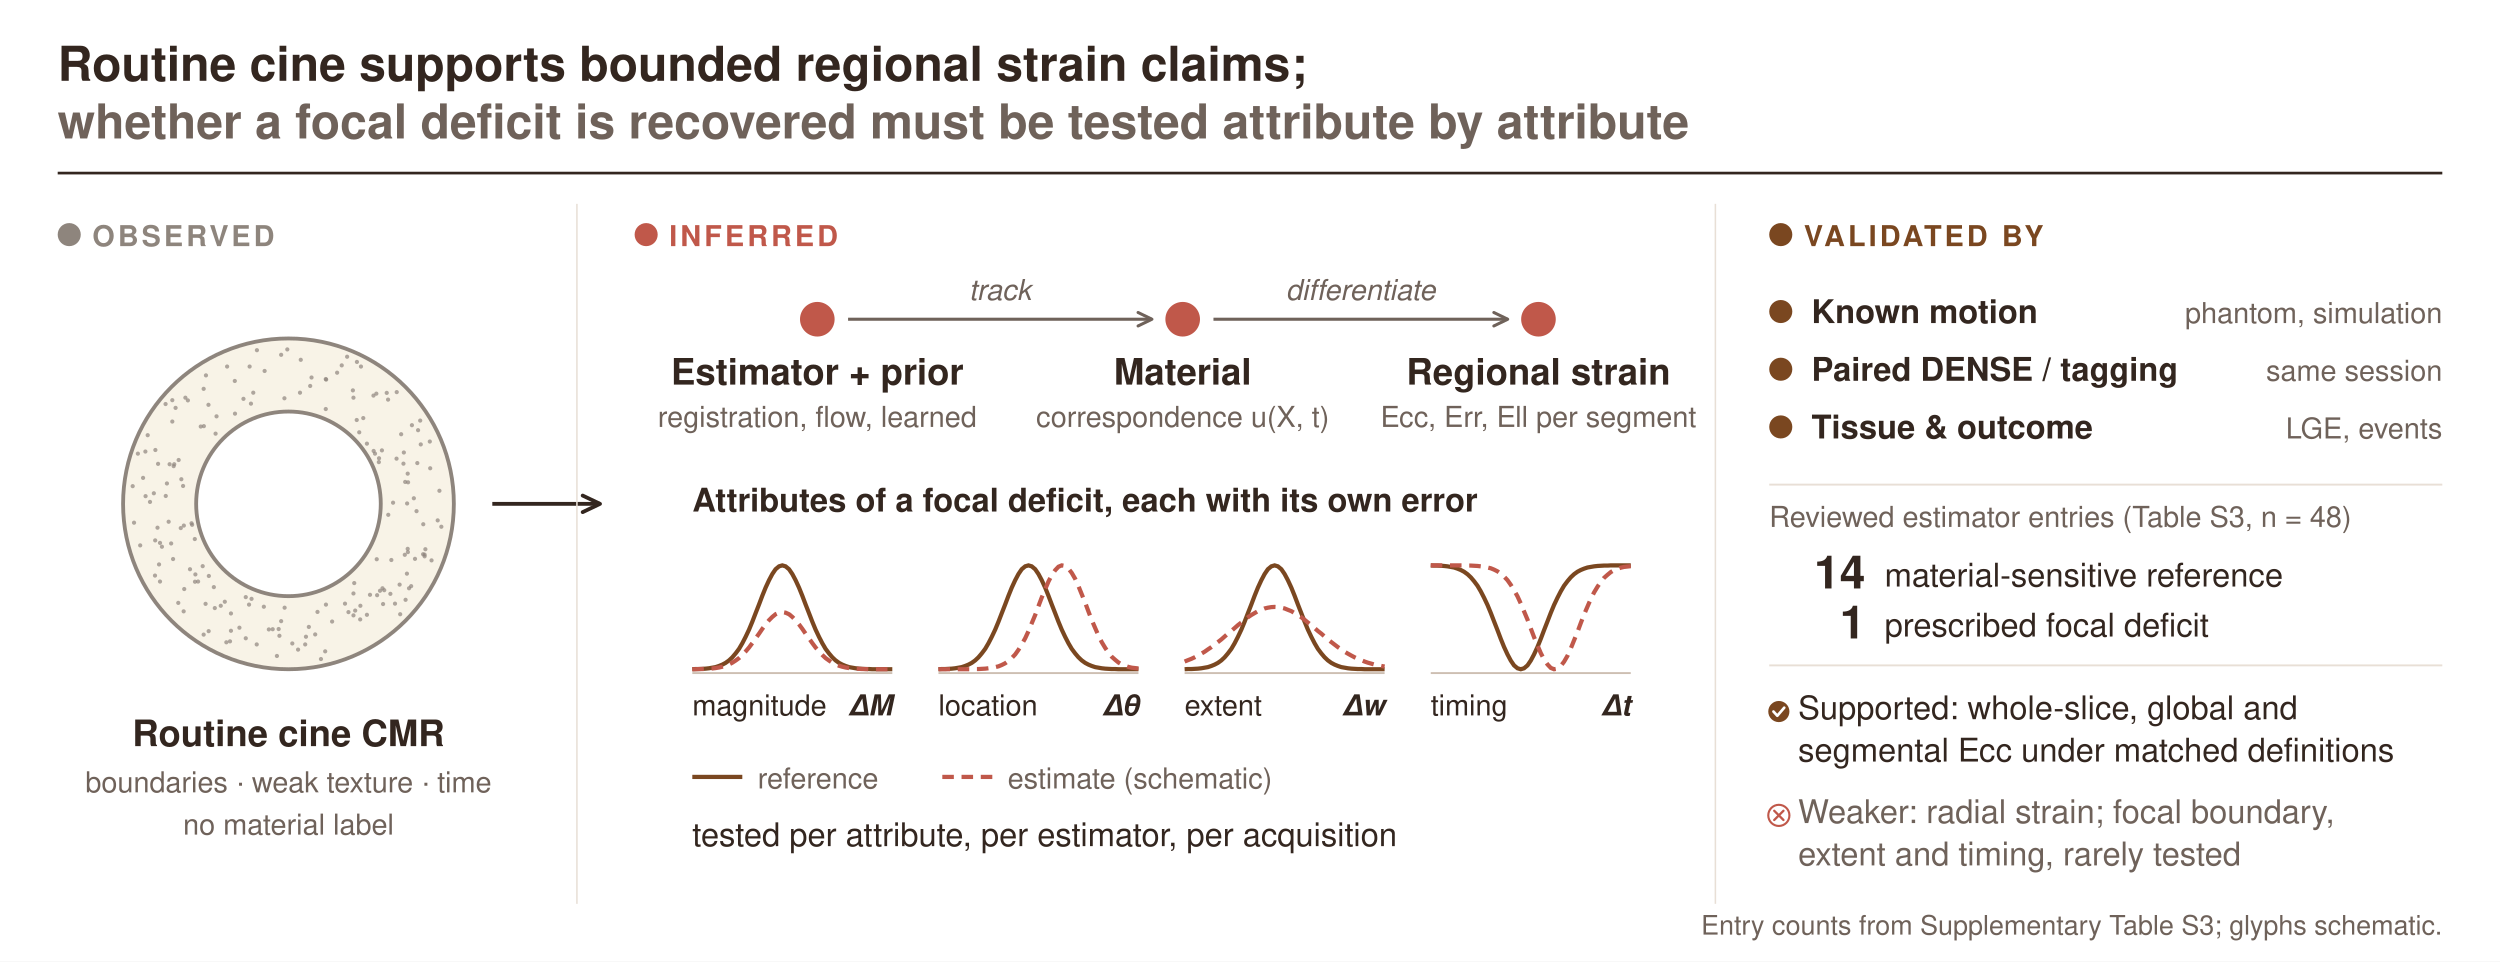
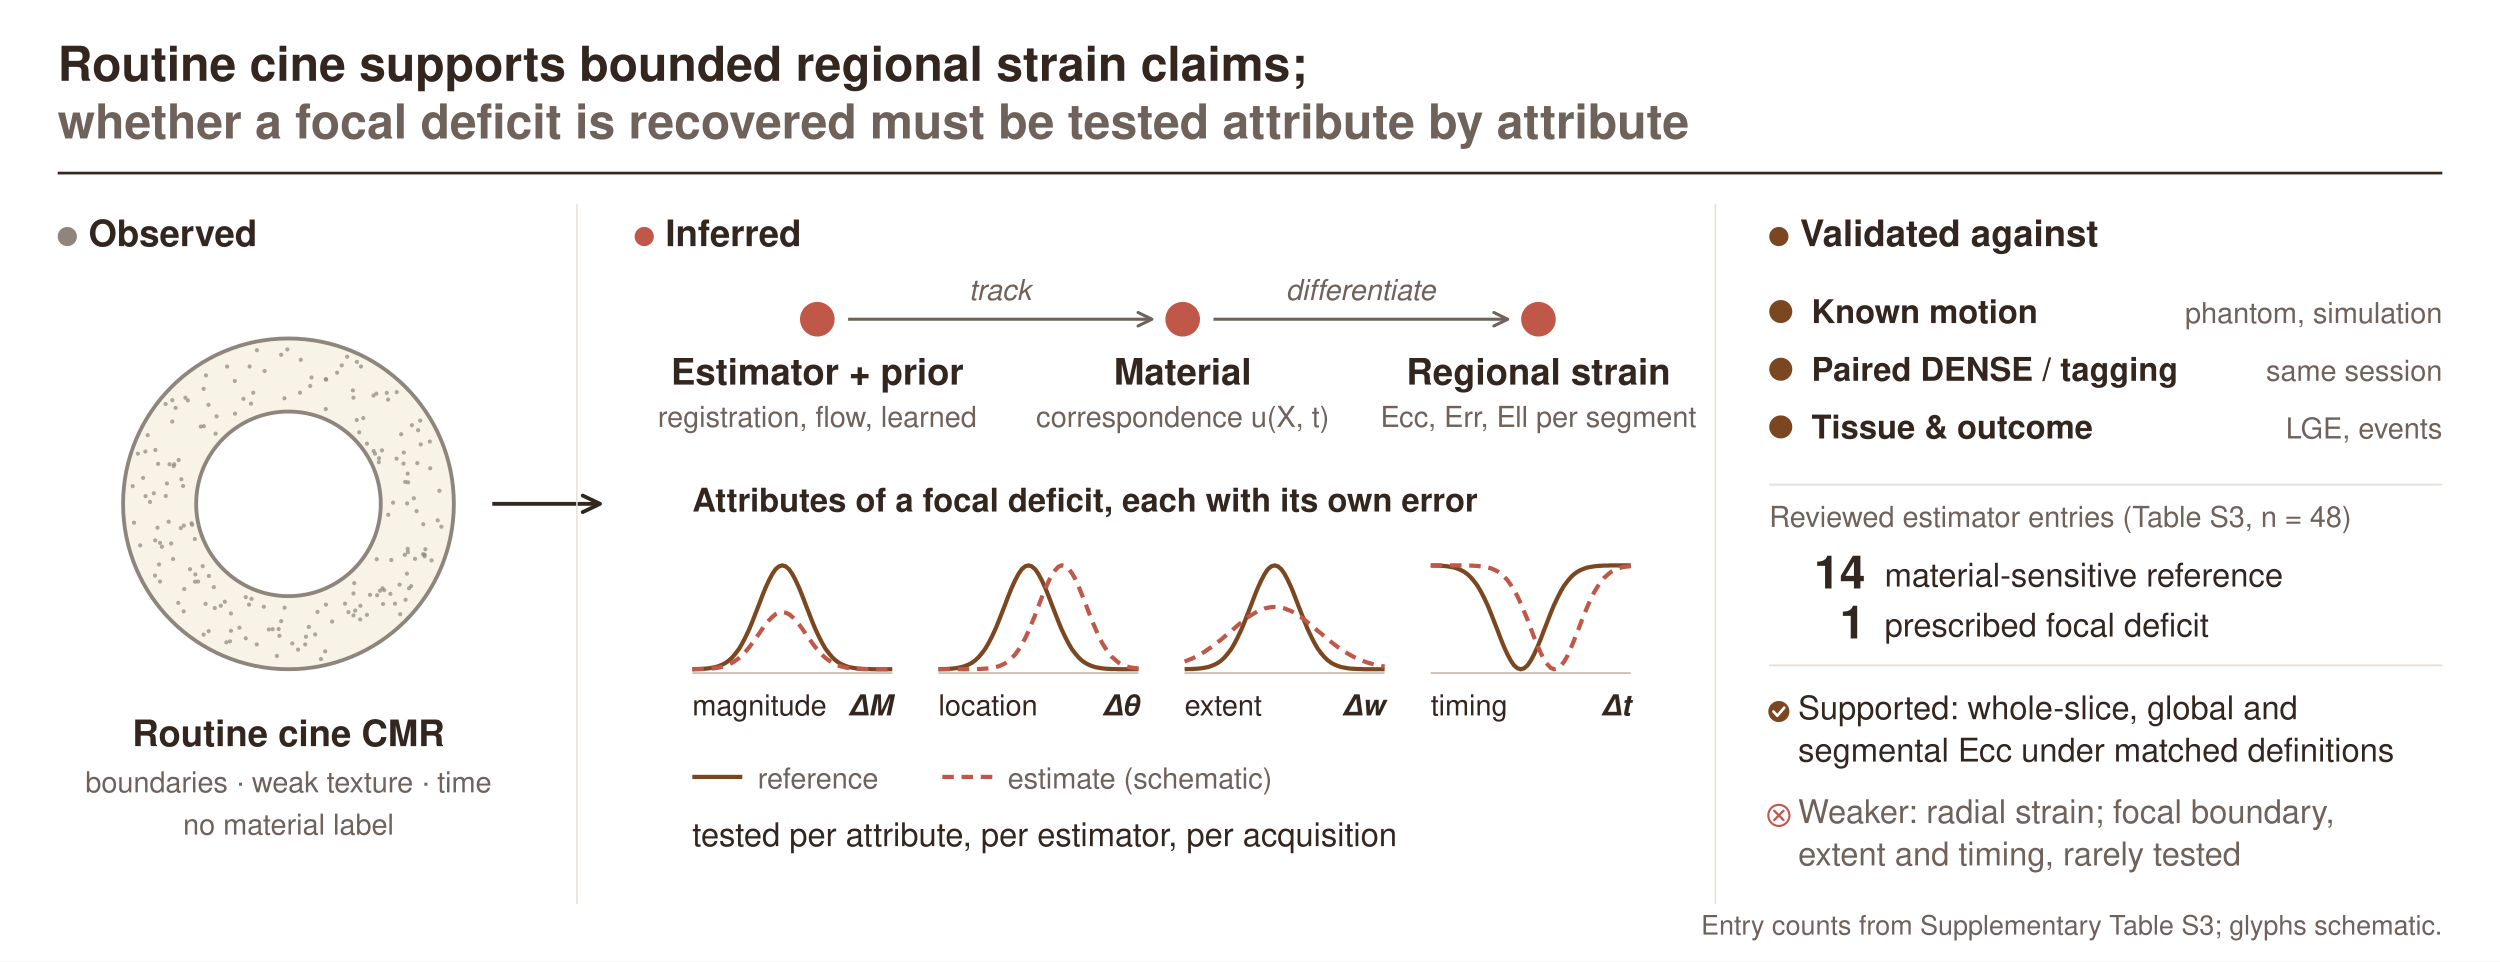
<svg xmlns="http://www.w3.org/2000/svg" width="737.008pt" height="283.465pt" viewBox="0 0 1300 500" font-family="Helvetica, Arial, 'Liberation Sans', sans-serif">
  <defs>
    <linearGradient id="cellDirect" x1="0" y1="0" x2="1" y2="1">
      <stop offset="0" stop-color="#8D6449" />
      <stop offset="1" stop-color="#5B3E2E" />
    </linearGradient>
    <pattern id="hatchInf" width="6" height="6" patternUnits="userSpaceOnUse" patternTransform="rotate(45)">
      <rect width="6" height="6" fill="#F8E0DA" />
      <line x1="0" y1="0" x2="0" y2="6" stroke="#C0584A" stroke-width="2" />
    </pattern>
  </defs>
  <rect x="0.0" y="0.0" width="1300.0" height="500.0" rx="0" fill="#FFFFFF" stroke="none" stroke-width="1.0" />
  <g transform="translate(0,0)">
    <text x="30.0" y="42.0" font-size="25" font-weight="700" fill="#33261F" text-anchor="start">Routine cine supports bounded regional strain claims;</text>
    <text x="30.0" y="72.0" font-size="25" font-weight="700" fill="#6F625A" text-anchor="start">whether a focal deficit is recovered must be tested attribute by attribute</text>
    <line x1="30.0" y1="90.0" x2="1270.0" y2="90.0" stroke="#33261F" stroke-width="1.4" />
-     <circle cx="36.0" cy="122.0" r="6.0" fill="#8E857D" stroke="none" stroke-width="1.0" />
-     <text x="48.0" y="128.0" font-size="15" font-weight="700" fill="#8E857D" text-anchor="start" letter-spacing="1.6">OBSERVED</text>
+     <circle cx="35.0" cy="123.0" r="5.0" fill="#8E857D" stroke="none" stroke-width="1.0" />
+     <text x="46.0" y="128.0" font-size="19" font-weight="700" fill="#33261F" text-anchor="start">Observed</text>
    <path d="M236 262 A86 86 0 1 0 64 262 A86 86 0 1 0 236 262 Z M198 262 A48 48 0 1 1 102 262 A48 48 0 1 1 198 262 Z" stroke="none" stroke-width="1.0" fill="#F8F3E7" fill-rule="evenodd" />
    <circle cx="150.0" cy="262.0" r="86.0" fill="none" stroke="#8E857D" stroke-width="2" />
    <circle cx="150.0" cy="262.0" r="48.0" fill="none" stroke="#8E857D" stroke-width="2" />
    <circle cx="212.0" cy="246.3" r="1.1" fill="#8E857D" stroke="none" stroke-width="1.0" opacity="0.7" />
    <circle cx="101.6" cy="298.7" r="1.1" fill="#8E857D" stroke="none" stroke-width="1.0" opacity="0.7" />
    <circle cx="88.2" cy="241.4" r="1.1" fill="#8E857D" stroke="none" stroke-width="1.0" opacity="0.7" />
    <circle cx="165.1" cy="318.2" r="1.1" fill="#8E857D" stroke="none" stroke-width="1.0" opacity="0.7" />
    <circle cx="129.8" cy="190.6" r="1.1" fill="#8E857D" stroke="none" stroke-width="1.0" opacity="0.7" />
    <circle cx="101.4" cy="302.5" r="1.1" fill="#8E857D" stroke="none" stroke-width="1.0" opacity="0.7" />
    <circle cx="116.9" cy="312.9" r="1.1" fill="#8E857D" stroke="none" stroke-width="1.0" opacity="0.7" />
    <circle cx="216.6" cy="265.8" r="1.1" fill="#8E857D" stroke="none" stroke-width="1.0" opacity="0.7" />
    <circle cx="80.7" cy="281.0" r="1.1" fill="#8E857D" stroke="none" stroke-width="1.0" opacity="0.7" />
    <circle cx="187.4" cy="315.0" r="1.1" fill="#8E857D" stroke="none" stroke-width="1.0" opacity="0.7" />
    <circle cx="92.7" cy="313.5" r="1.1" fill="#8E857D" stroke="none" stroke-width="1.0" opacity="0.7" />
    <circle cx="124.5" cy="326.4" r="1.1" fill="#8E857D" stroke="none" stroke-width="1.0" opacity="0.7" />
    <circle cx="227.6" cy="270.6" r="1.1" fill="#8E857D" stroke="none" stroke-width="1.0" opacity="0.7" />
    <circle cx="210.7" cy="250.6" r="1.1" fill="#8E857D" stroke="none" stroke-width="1.0" opacity="0.7" />
    <circle cx="137.2" cy="315.5" r="1.1" fill="#8E857D" stroke="none" stroke-width="1.0" opacity="0.7" />
    <circle cx="82.2" cy="241.2" r="1.1" fill="#8E857D" stroke="none" stroke-width="1.0" opacity="0.7" />
    <circle cx="94.0" cy="274.6" r="1.1" fill="#8E857D" stroke="none" stroke-width="1.0" opacity="0.7" />
    <circle cx="158.7" cy="335.1" r="1.1" fill="#8E857D" stroke="none" stroke-width="1.0" opacity="0.7" />
    <circle cx="212.1" cy="287.1" r="1.1" fill="#8E857D" stroke="none" stroke-width="1.0" opacity="0.7" />
    <circle cx="229.5" cy="273.9" r="1.1" fill="#8E857D" stroke="none" stroke-width="1.0" opacity="0.7" />
    <circle cx="206.2" cy="238.5" r="1.1" fill="#8E857D" stroke="none" stroke-width="1.0" opacity="0.7" />
    <circle cx="215.2" cy="259.1" r="1.1" fill="#8E857D" stroke="none" stroke-width="1.0" opacity="0.7" />
    <circle cx="214.2" cy="221.1" r="1.1" fill="#8E857D" stroke="none" stroke-width="1.0" opacity="0.7" />
    <circle cx="194.3" cy="234.5" r="1.1" fill="#8E857D" stroke="none" stroke-width="1.0" opacity="0.7" />
    <circle cx="212.2" cy="250.8" r="1.1" fill="#8E857D" stroke="none" stroke-width="1.0" opacity="0.7" />
    <circle cx="69.7" cy="271.8" r="1.1" fill="#8E857D" stroke="none" stroke-width="1.0" opacity="0.7" />
    <circle cx="114.8" cy="315.0" r="1.1" fill="#8E857D" stroke="none" stroke-width="1.0" opacity="0.7" />
    <circle cx="194.2" cy="205.7" r="1.1" fill="#8E857D" stroke="none" stroke-width="1.0" opacity="0.7" />
    <circle cx="106.0" cy="221.6" r="1.1" fill="#8E857D" stroke="none" stroke-width="1.0" opacity="0.7" />
    <circle cx="84.2" cy="284.3" r="1.1" fill="#8E857D" stroke="none" stroke-width="1.0" opacity="0.7" />
    <circle cx="204.4" cy="261.4" r="1.1" fill="#8E857D" stroke="none" stroke-width="1.0" opacity="0.7" />
    <circle cx="197.0" cy="240.3" r="1.1" fill="#8E857D" stroke="none" stroke-width="1.0" opacity="0.7" />
    <circle cx="81.9" cy="274.4" r="1.1" fill="#8E857D" stroke="none" stroke-width="1.0" opacity="0.7" />
    <circle cx="130.5" cy="209.9" r="1.1" fill="#8E857D" stroke="none" stroke-width="1.0" opacity="0.7" />
    <circle cx="152.0" cy="334.6" r="1.1" fill="#8E857D" stroke="none" stroke-width="1.0" opacity="0.7" />
    <circle cx="131.7" cy="204.2" r="1.1" fill="#8E857D" stroke="none" stroke-width="1.0" opacity="0.7" />
    <circle cx="208.1" cy="319.4" r="1.1" fill="#8E857D" stroke="none" stroke-width="1.0" opacity="0.7" />
    <circle cx="188.9" cy="217.4" r="1.1" fill="#8E857D" stroke="none" stroke-width="1.0" opacity="0.7" />
    <circle cx="112.6" cy="216.5" r="1.1" fill="#8E857D" stroke="none" stroke-width="1.0" opacity="0.7" />
    <circle cx="117.7" cy="334.0" r="1.1" fill="#8E857D" stroke="none" stroke-width="1.0" opacity="0.7" />
    <circle cx="218.5" cy="218.7" r="1.1" fill="#8E857D" stroke="none" stroke-width="1.0" opacity="0.7" />
    <circle cx="92.9" cy="239.2" r="1.1" fill="#8E857D" stroke="none" stroke-width="1.0" opacity="0.7" />
    <circle cx="95.6" cy="273.3" r="1.1" fill="#8E857D" stroke="none" stroke-width="1.0" opacity="0.7" />
    <circle cx="118.1" cy="190.6" r="1.1" fill="#8E857D" stroke="none" stroke-width="1.0" opacity="0.7" />
    <circle cx="144.0" cy="341.1" r="1.1" fill="#8E857D" stroke="none" stroke-width="1.0" opacity="0.7" />
    <circle cx="211.7" cy="261.8" r="1.1" fill="#8E857D" stroke="none" stroke-width="1.0" opacity="0.7" />
    <circle cx="126.6" cy="207.4" r="1.1" fill="#8E857D" stroke="none" stroke-width="1.0" opacity="0.7" />
    <circle cx="220.8" cy="289.3" r="1.1" fill="#8E857D" stroke="none" stroke-width="1.0" opacity="0.7" />
    <circle cx="87.7" cy="271.3" r="1.1" fill="#8E857D" stroke="none" stroke-width="1.0" opacity="0.7" />
    <circle cx="160.6" cy="326.0" r="1.1" fill="#8E857D" stroke="none" stroke-width="1.0" opacity="0.7" />
    <circle cx="203.0" cy="308.8" r="1.1" fill="#8E857D" stroke="none" stroke-width="1.0" opacity="0.7" />
    <circle cx="91.3" cy="212.1" r="1.1" fill="#8E857D" stroke="none" stroke-width="1.0" opacity="0.7" />
    <circle cx="192.4" cy="309.3" r="1.1" fill="#8E857D" stroke="none" stroke-width="1.0" opacity="0.7" />
    <circle cx="80.6" cy="299.3" r="1.1" fill="#8E857D" stroke="none" stroke-width="1.0" opacity="0.7" />
    <circle cx="209.8" cy="241.1" r="1.1" fill="#8E857D" stroke="none" stroke-width="1.0" opacity="0.7" />
    <circle cx="127.8" cy="331.9" r="1.1" fill="#8E857D" stroke="none" stroke-width="1.0" opacity="0.7" />
    <circle cx="183.8" cy="320.0" r="1.1" fill="#8E857D" stroke="none" stroke-width="1.0" opacity="0.7" />
    <circle cx="108.4" cy="210.5" r="1.1" fill="#8E857D" stroke="none" stroke-width="1.0" opacity="0.7" />
    <circle cx="133.5" cy="335.1" r="1.1" fill="#8E857D" stroke="none" stroke-width="1.0" opacity="0.7" />
    <circle cx="217.4" cy="223.7" r="1.1" fill="#8E857D" stroke="none" stroke-width="1.0" opacity="0.7" />
    <circle cx="169.6" cy="197.4" r="1.1" fill="#8E857D" stroke="none" stroke-width="1.0" opacity="0.7" />
    <circle cx="175.3" cy="193.8" r="1.1" fill="#8E857D" stroke="none" stroke-width="1.0" opacity="0.7" />
    <circle cx="169.1" cy="338.7" r="1.1" fill="#8E857D" stroke="none" stroke-width="1.0" opacity="0.7" />
    <circle cx="83.2" cy="302.4" r="1.1" fill="#8E857D" stroke="none" stroke-width="1.0" opacity="0.7" />
    <circle cx="162.0" cy="196.3" r="1.1" fill="#8E857D" stroke="none" stroke-width="1.0" opacity="0.7" />
    <circle cx="130.8" cy="311.4" r="1.1" fill="#8E857D" stroke="none" stroke-width="1.0" opacity="0.7" />
    <circle cx="80.0" cy="256.5" r="1.1" fill="#8E857D" stroke="none" stroke-width="1.0" opacity="0.7" />
    <circle cx="86.2" cy="257.9" r="1.1" fill="#8E857D" stroke="none" stroke-width="1.0" opacity="0.7" />
    <circle cx="148.0" cy="316.0" r="1.1" fill="#8E857D" stroke="none" stroke-width="1.0" opacity="0.7" />
    <circle cx="184.2" cy="303.2" r="1.1" fill="#8E857D" stroke="none" stroke-width="1.0" opacity="0.7" />
    <circle cx="119.6" cy="333.5" r="1.1" fill="#8E857D" stroke="none" stroke-width="1.0" opacity="0.7" />
    <circle cx="104.4" cy="221.8" r="1.1" fill="#8E857D" stroke="none" stroke-width="1.0" opacity="0.7" />
    <circle cx="223.7" cy="243.5" r="1.1" fill="#8E857D" stroke="none" stroke-width="1.0" opacity="0.7" />
    <circle cx="75.6" cy="234.8" r="1.1" fill="#8E857D" stroke="none" stroke-width="1.0" opacity="0.7" />
    <circle cx="156.4" cy="187.1" r="1.1" fill="#8E857D" stroke="none" stroke-width="1.0" opacity="0.7" />
    <circle cx="210.5" cy="288.5" r="1.1" fill="#8E857D" stroke="none" stroke-width="1.0" opacity="0.7" />
    <circle cx="127.8" cy="310.5" r="1.1" fill="#8E857D" stroke="none" stroke-width="1.0" opacity="0.7" />
    <circle cx="224.4" cy="291.4" r="1.1" fill="#8E857D" stroke="none" stroke-width="1.0" opacity="0.7" />
    <circle cx="186.8" cy="224.8" r="1.1" fill="#8E857D" stroke="none" stroke-width="1.0" opacity="0.7" />
    <circle cx="196.1" cy="309.5" r="1.1" fill="#8E857D" stroke="none" stroke-width="1.0" opacity="0.7" />
    <circle cx="199.2" cy="314.1" r="1.1" fill="#8E857D" stroke="none" stroke-width="1.0" opacity="0.7" />
    <circle cx="220.0" cy="288.2" r="1.1" fill="#8E857D" stroke="none" stroke-width="1.0" opacity="0.7" />
    <circle cx="76.8" cy="226.3" r="1.1" fill="#8E857D" stroke="none" stroke-width="1.0" opacity="0.7" />
    <circle cx="141.8" cy="327.2" r="1.1" fill="#8E857D" stroke="none" stroke-width="1.0" opacity="0.7" />
    <circle cx="169.4" cy="212.7" r="1.1" fill="#8E857D" stroke="none" stroke-width="1.0" opacity="0.7" />
    <circle cx="105.9" cy="330.0" r="1.1" fill="#8E857D" stroke="none" stroke-width="1.0" opacity="0.7" />
    <circle cx="106.9" cy="314.0" r="1.1" fill="#8E857D" stroke="none" stroke-width="1.0" opacity="0.7" />
    <circle cx="197.6" cy="307.2" r="1.1" fill="#8E857D" stroke="none" stroke-width="1.0" opacity="0.7" />
    <circle cx="220.8" cy="288.4" r="1.1" fill="#8E857D" stroke="none" stroke-width="1.0" opacity="0.7" />
    <circle cx="172.7" cy="323.2" r="1.1" fill="#8E857D" stroke="none" stroke-width="1.0" opacity="0.7" />
    <circle cx="90.3" cy="242.4" r="1.1" fill="#8E857D" stroke="none" stroke-width="1.0" opacity="0.7" />
    <circle cx="122.1" cy="198.1" r="1.1" fill="#8E857D" stroke="none" stroke-width="1.0" opacity="0.7" />
    <circle cx="145.3" cy="330.6" r="1.1" fill="#8E857D" stroke="none" stroke-width="1.0" opacity="0.7" />
    <circle cx="185.6" cy="188.2" r="1.1" fill="#8E857D" stroke="none" stroke-width="1.0" opacity="0.7" />
    <circle cx="212.7" cy="305.9" r="1.1" fill="#8E857D" stroke="none" stroke-width="1.0" opacity="0.7" />
    <circle cx="78.0" cy="261.0" r="1.1" fill="#8E857D" stroke="none" stroke-width="1.0" opacity="0.7" />
    <circle cx="187.3" cy="322.1" r="1.1" fill="#8E857D" stroke="none" stroke-width="1.0" opacity="0.7" />
    <circle cx="195.9" cy="290.8" r="1.1" fill="#8E857D" stroke="none" stroke-width="1.0" opacity="0.7" />
    <circle cx="218.8" cy="231.1" r="1.1" fill="#8E857D" stroke="none" stroke-width="1.0" opacity="0.7" />
    <circle cx="220.1" cy="272.6" r="1.1" fill="#8E857D" stroke="none" stroke-width="1.0" opacity="0.7" />
    <circle cx="86.1" cy="210.1" r="1.1" fill="#8E857D" stroke="none" stroke-width="1.0" opacity="0.7" />
    <circle cx="120.1" cy="328.0" r="1.1" fill="#8E857D" stroke="none" stroke-width="1.0" opacity="0.7" />
    <circle cx="111.2" cy="305.3" r="1.1" fill="#8E857D" stroke="none" stroke-width="1.0" opacity="0.7" />
    <circle cx="228.5" cy="255.2" r="1.1" fill="#8E857D" stroke="none" stroke-width="1.0" opacity="0.7" />
    <circle cx="96.4" cy="206.8" r="1.1" fill="#8E857D" stroke="none" stroke-width="1.0" opacity="0.7" />
    <circle cx="95.5" cy="317.9" r="1.1" fill="#8E857D" stroke="none" stroke-width="1.0" opacity="0.7" />
    <circle cx="95.8" cy="306.3" r="1.1" fill="#8E857D" stroke="none" stroke-width="1.0" opacity="0.7" />
    <circle cx="120.1" cy="319.0" r="1.1" fill="#8E857D" stroke="none" stroke-width="1.0" opacity="0.7" />
    <circle cx="155.0" cy="337.8" r="1.1" fill="#8E857D" stroke="none" stroke-width="1.0" opacity="0.7" />
    <circle cx="211.6" cy="298.3" r="1.1" fill="#8E857D" stroke="none" stroke-width="1.0" opacity="0.7" />
    <circle cx="213.8" cy="304.8" r="1.1" fill="#8E857D" stroke="none" stroke-width="1.0" opacity="0.7" />
    <circle cx="89.0" cy="282.6" r="1.1" fill="#8E857D" stroke="none" stroke-width="1.0" opacity="0.7" />
    <circle cx="108.5" cy="328.2" r="1.1" fill="#8E857D" stroke="none" stroke-width="1.0" opacity="0.7" />
    <circle cx="80.8" cy="234.0" r="1.1" fill="#8E857D" stroke="none" stroke-width="1.0" opacity="0.7" />
    <circle cx="169.5" cy="314.4" r="1.1" fill="#8E857D" stroke="none" stroke-width="1.0" opacity="0.7" />
    <circle cx="197.1" cy="238.3" r="1.1" fill="#8E857D" stroke="none" stroke-width="1.0" opacity="0.7" />
    <circle cx="199.8" cy="306.9" r="1.1" fill="#8E857D" stroke="none" stroke-width="1.0" opacity="0.7" />
    <circle cx="183.5" cy="203.0" r="1.1" fill="#8E857D" stroke="none" stroke-width="1.0" opacity="0.7" />
    <circle cx="210.0" cy="235.3" r="1.1" fill="#8E857D" stroke="none" stroke-width="1.0" opacity="0.7" />
    <circle cx="98.8" cy="296.0" r="1.1" fill="#8E857D" stroke="none" stroke-width="1.0" opacity="0.7" />
    <circle cx="112.1" cy="225.5" r="1.1" fill="#8E857D" stroke="none" stroke-width="1.0" opacity="0.7" />
    <circle cx="221.2" cy="285.6" r="1.1" fill="#8E857D" stroke="none" stroke-width="1.0" opacity="0.7" />
    <circle cx="97.7" cy="208.2" r="1.1" fill="#8E857D" stroke="none" stroke-width="1.0" opacity="0.7" />
    <circle cx="90.6" cy="241.4" r="1.1" fill="#8E857D" stroke="none" stroke-width="1.0" opacity="0.7" />
    <circle cx="205.4" cy="313.9" r="1.1" fill="#8E857D" stroke="none" stroke-width="1.0" opacity="0.7" />
    <circle cx="181.2" cy="318.3" r="1.1" fill="#8E857D" stroke="none" stroke-width="1.0" opacity="0.7" />
    <circle cx="133.6" cy="182.1" r="1.1" fill="#8E857D" stroke="none" stroke-width="1.0" opacity="0.7" />
    <circle cx="223.5" cy="229.6" r="1.1" fill="#8E857D" stroke="none" stroke-width="1.0" opacity="0.7" />
    <circle cx="180.5" cy="185.5" r="1.1" fill="#8E857D" stroke="none" stroke-width="1.0" opacity="0.7" />
    <circle cx="215.8" cy="290.6" r="1.1" fill="#8E857D" stroke="none" stroke-width="1.0" opacity="0.7" />
    <circle cx="184.7" cy="317.5" r="1.1" fill="#8E857D" stroke="none" stroke-width="1.0" opacity="0.7" />
    <circle cx="101.3" cy="280.3" r="1.1" fill="#8E857D" stroke="none" stroke-width="1.0" opacity="0.7" />
    <circle cx="183.8" cy="308.6" r="1.1" fill="#8E857D" stroke="none" stroke-width="1.0" opacity="0.7" />
    <circle cx="139.8" cy="327.3" r="1.1" fill="#8E857D" stroke="none" stroke-width="1.0" opacity="0.7" />
    <circle cx="206.3" cy="203.9" r="1.1" fill="#8E857D" stroke="none" stroke-width="1.0" opacity="0.7" />
    <circle cx="99.6" cy="272.1" r="1.1" fill="#8E857D" stroke="none" stroke-width="1.0" opacity="0.7" />
    <circle cx="201.1" cy="204.3" r="1.1" fill="#8E857D" stroke="none" stroke-width="1.0" opacity="0.7" />
    <circle cx="217.0" cy="240.8" r="1.1" fill="#8E857D" stroke="none" stroke-width="1.0" opacity="0.7" />
    <circle cx="195.0" cy="235.9" r="1.1" fill="#8E857D" stroke="none" stroke-width="1.0" opacity="0.7" />
    <circle cx="72.9" cy="283.6" r="1.1" fill="#8E857D" stroke="none" stroke-width="1.0" opacity="0.7" />
    <circle cx="159.1" cy="331.1" r="1.1" fill="#8E857D" stroke="none" stroke-width="1.0" opacity="0.7" />
    <circle cx="212.0" cy="285.4" r="1.1" fill="#8E857D" stroke="none" stroke-width="1.0" opacity="0.7" />
    <circle cx="89.6" cy="219.2" r="1.1" fill="#8E857D" stroke="none" stroke-width="1.0" opacity="0.7" />
    <circle cx="166.9" cy="342.7" r="1.1" fill="#8E857D" stroke="none" stroke-width="1.0" opacity="0.7" />
    <circle cx="185.5" cy="218.4" r="1.1" fill="#8E857D" stroke="none" stroke-width="1.0" opacity="0.7" />
    <circle cx="94.3" cy="249.2" r="1.1" fill="#8E857D" stroke="none" stroke-width="1.0" opacity="0.7" />
    <circle cx="82.7" cy="293.5" r="1.1" fill="#8E857D" stroke="none" stroke-width="1.0" opacity="0.7" />
    <circle cx="107.1" cy="195.2" r="1.1" fill="#8E857D" stroke="none" stroke-width="1.0" opacity="0.7" />
    <circle cx="129.5" cy="314.4" r="1.1" fill="#8E857D" stroke="none" stroke-width="1.0" opacity="0.7" />
    <circle cx="86.8" cy="251.4" r="1.1" fill="#8E857D" stroke="none" stroke-width="1.0" opacity="0.7" />
    <circle cx="95.2" cy="252.7" r="1.1" fill="#8E857D" stroke="none" stroke-width="1.0" opacity="0.7" />
    <circle cx="208.6" cy="225.8" r="1.1" fill="#8E857D" stroke="none" stroke-width="1.0" opacity="0.7" />
    <circle cx="147.9" cy="207.1" r="1.1" fill="#8E857D" stroke="none" stroke-width="1.0" opacity="0.7" />
    <circle cx="103.0" cy="302.4" r="1.1" fill="#8E857D" stroke="none" stroke-width="1.0" opacity="0.7" />
    <circle cx="161.3" cy="200.7" r="1.1" fill="#8E857D" stroke="none" stroke-width="1.0" opacity="0.7" />
    <circle cx="83.2" cy="282.3" r="1.1" fill="#8E857D" stroke="none" stroke-width="1.0" opacity="0.7" />
    <circle cx="190.8" cy="230.7" r="1.1" fill="#8E857D" stroke="none" stroke-width="1.0" opacity="0.7" />
    <circle cx="146.2" cy="323.0" r="1.1" fill="#8E857D" stroke="none" stroke-width="1.0" opacity="0.7" />
    <circle cx="71.7" cy="235.9" r="1.1" fill="#8E857D" stroke="none" stroke-width="1.0" opacity="0.7" />
    <circle cx="183.8" cy="206.8" r="1.1" fill="#8E857D" stroke="none" stroke-width="1.0" opacity="0.7" />
    <circle cx="90.0" cy="290.7" r="1.1" fill="#8E857D" stroke="none" stroke-width="1.0" opacity="0.7" />
    <circle cx="111.7" cy="316.2" r="1.1" fill="#8E857D" stroke="none" stroke-width="1.0" opacity="0.7" />
    <circle cx="177.7" cy="190.0" r="1.1" fill="#8E857D" stroke="none" stroke-width="1.0" opacity="0.7" />
    <circle cx="190.8" cy="319.7" r="1.1" fill="#8E857D" stroke="none" stroke-width="1.0" opacity="0.7" />
    <circle cx="169.4" cy="197.1" r="1.1" fill="#8E857D" stroke="none" stroke-width="1.0" opacity="0.7" />
    <circle cx="149.4" cy="181.7" r="1.1" fill="#8E857D" stroke="none" stroke-width="1.0" opacity="0.7" />
    <circle cx="201.9" cy="267.7" r="1.1" fill="#8E857D" stroke="none" stroke-width="1.0" opacity="0.7" />
    <circle cx="163.9" cy="329.9" r="1.1" fill="#8E857D" stroke="none" stroke-width="1.0" opacity="0.7" />
    <circle cx="195.7" cy="204.7" r="1.1" fill="#8E857D" stroke="none" stroke-width="1.0" opacity="0.7" />
    <circle cx="69.0" cy="252.8" r="1.1" fill="#8E857D" stroke="none" stroke-width="1.0" opacity="0.7" />
    <circle cx="75.7" cy="258.0" r="1.1" fill="#8E857D" stroke="none" stroke-width="1.0" opacity="0.7" />
    <circle cx="201.8" cy="207.8" r="1.1" fill="#8E857D" stroke="none" stroke-width="1.0" opacity="0.7" />
    <circle cx="137.6" cy="192.9" r="1.1" fill="#8E857D" stroke="none" stroke-width="1.0" opacity="0.7" />
    <circle cx="210.9" cy="311.9" r="1.1" fill="#8E857D" stroke="none" stroke-width="1.0" opacity="0.7" />
    <circle cx="122.2" cy="215.1" r="1.1" fill="#8E857D" stroke="none" stroke-width="1.0" opacity="0.7" />
    <circle cx="108.6" cy="299.5" r="1.1" fill="#8E857D" stroke="none" stroke-width="1.0" opacity="0.7" />
    <circle cx="198.9" cy="305.9" r="1.1" fill="#8E857D" stroke="none" stroke-width="1.0" opacity="0.7" />
    <circle cx="89.6" cy="208.1" r="1.1" fill="#8E857D" stroke="none" stroke-width="1.0" opacity="0.7" />
    <circle cx="156.0" cy="204.2" r="1.1" fill="#8E857D" stroke="none" stroke-width="1.0" opacity="0.7" />
    <circle cx="144.9" cy="327.1" r="1.1" fill="#8E857D" stroke="none" stroke-width="1.0" opacity="0.7" />
    <circle cx="207.8" cy="304.0" r="1.1" fill="#8E857D" stroke="none" stroke-width="1.0" opacity="0.7" />
    <circle cx="146.2" cy="184.5" r="1.1" fill="#8E857D" stroke="none" stroke-width="1.0" opacity="0.7" />
    <circle cx="198.6" cy="234.2" r="1.1" fill="#8E857D" stroke="none" stroke-width="1.0" opacity="0.7" />
    <circle cx="105.4" cy="294.4" r="1.1" fill="#8E857D" stroke="none" stroke-width="1.0" opacity="0.7" />
    <circle cx="187.7" cy="190.6" r="1.1" fill="#8E857D" stroke="none" stroke-width="1.0" opacity="0.7" />
    <circle cx="179.4" cy="313.9" r="1.1" fill="#8E857D" stroke="none" stroke-width="1.0" opacity="0.7" />
    <circle cx="203.5" cy="291.2" r="1.1" fill="#8E857D" stroke="none" stroke-width="1.0" opacity="0.7" />
    <circle cx="74.4" cy="248.5" r="1.1" fill="#8E857D" stroke="none" stroke-width="1.0" opacity="0.7" />
    <circle cx="105.9" cy="202.2" r="1.1" fill="#8E857D" stroke="none" stroke-width="1.0" opacity="0.7" />
    <circle cx="99.9" cy="272.9" r="1.1" fill="#8E857D" stroke="none" stroke-width="1.0" opacity="0.7" />
    <text x="150.0" y="388.0" font-size="19" font-weight="700" fill="#33261F" text-anchor="middle">Routine cine CMR</text>
    <text x="150.0" y="412.0" font-size="15" font-weight="400" fill="#6F625A" text-anchor="middle">boundaries · weak texture · time</text>
    <text x="150.0" y="434.0" font-size="15" font-weight="400" fill="#6F625A" text-anchor="middle">no material label</text>
    <line x1="256.0" y1="262.0" x2="312.0" y2="262.0" stroke="#33261F" stroke-width="2" />
    <path d="M303.0 266.3 L312.0 262.0 L303.0 257.7" stroke="#33261F" stroke-width="2" fill="none" stroke-linecap="round" stroke-linejoin="round" />
    <line x1="300.0" y1="106.0" x2="300.0" y2="470.0" stroke="#E8DFD6" stroke-width="0.8" />
-     <circle cx="336.0" cy="122.0" r="6.0" fill="#C0584A" stroke="none" stroke-width="1.0" />
-     <text x="348.0" y="128.0" font-size="15" font-weight="700" fill="#C0584A" text-anchor="start" letter-spacing="1.6">INFERRED</text>
+     <circle cx="335.0" cy="123.0" r="5.0" fill="#C0584A" stroke="none" stroke-width="1.0" />
+     <text x="346.0" y="128.0" font-size="19" font-weight="700" fill="#33261F" text-anchor="start">Inferred</text>
    <circle cx="425.0" cy="166.0" r="9.0" fill="#C0584A" stroke="none" stroke-width="1.0" />
    <text x="425.0" y="200.0" font-size="19" font-weight="700" fill="#33261F" text-anchor="middle">Estimator + prior</text>
    <text x="425.0" y="222.0" font-size="15" font-weight="400" fill="#6F625A" text-anchor="middle">registration, flow, learned</text>
    <line x1="441.0" y1="166.0" x2="599.0" y2="166.0" stroke="#6F625A" stroke-width="1.6" />
    <path d="M591.8 169.5 L599.0 166.0 L591.8 162.5" stroke="#6F625A" stroke-width="1.6" fill="none" stroke-linecap="round" stroke-linejoin="round" />
    <text x="520.0" y="156.0" font-size="15" font-weight="400" fill="#6F625A" text-anchor="middle" font-style="italic">track</text>
    <circle cx="615.0" cy="166.0" r="9.0" fill="#C0584A" stroke="none" stroke-width="1.0" />
    <text x="615.0" y="200.0" font-size="19" font-weight="700" fill="#33261F" text-anchor="middle">Material</text>
    <text x="615.0" y="222.0" font-size="15" font-weight="400" fill="#6F625A" text-anchor="middle">correspondence u(X, t)</text>
    <line x1="631.0" y1="166.0" x2="784.0" y2="166.0" stroke="#6F625A" stroke-width="1.6" />
    <path d="M776.8 169.5 L784.0 166.0 L776.8 162.5" stroke="#6F625A" stroke-width="1.6" fill="none" stroke-linecap="round" stroke-linejoin="round" />
    <text x="707.5" y="156.0" font-size="15" font-weight="400" fill="#6F625A" text-anchor="middle" font-style="italic">differentiate</text>
    <circle cx="800.0" cy="166.0" r="9.0" fill="#C0584A" stroke="none" stroke-width="1.0" />
    <text x="800.0" y="200.0" font-size="19" font-weight="700" fill="#33261F" text-anchor="middle">Regional strain</text>
    <text x="800.0" y="222.0" font-size="15" font-weight="400" fill="#6F625A" text-anchor="middle">Ecc, Err, Ell per segment</text>
    <text x="360.0" y="266.0" font-size="17" font-weight="700" fill="#33261F" text-anchor="start">Attributes of a focal deficit, each with its own error</text>
    <line x1="360.0" y1="350.0" x2="464.0" y2="350.0" stroke="#CDBFB2" stroke-width="1" />
    <path d="M360.0 348.0 L361.7 347.9 L363.5 347.9 L365.2 347.8 L366.9 347.7 L368.7 347.5 L370.4 347.2 L372.1 346.9 L373.9 346.3 L375.6 345.6 L377.3 344.7 L379.1 343.4 L380.8 341.8 L382.5 339.8 L384.3 337.4 L386.0 334.5 L387.7 331.2 L389.5 327.4 L391.2 323.3 L392.9 318.9 L394.7 314.3 L396.4 309.8 L398.1 305.6 L399.9 301.7 L401.6 298.5 L403.3 296.0 L405.1 294.5 L406.8 294.0 L408.5 294.5 L410.3 296.0 L412.0 298.5 L413.7 301.7 L415.5 305.6 L417.2 309.8 L418.9 314.3 L420.7 318.9 L422.4 323.3 L424.1 327.4 L425.9 331.2 L427.6 334.5 L429.3 337.4 L431.1 339.8 L432.8 341.8 L434.5 343.4 L436.3 344.7 L438.0 345.6 L439.7 346.3 L441.5 346.9 L443.2 347.2 L444.9 347.5 L446.7 347.7 L448.4 347.8 L450.1 347.9 L451.9 347.9 L453.6 348.0 L455.3 348.0 L457.1 348.0 L458.8 348.0 L460.5 348.0 L462.3 348.0 L464.0 348.0" stroke="#7A4720" stroke-width="2.2" fill="none" />
    <path d="M360.0 348.0 L361.7 348.0 L363.5 347.9 L365.2 347.9 L366.9 347.8 L368.7 347.7 L370.4 347.6 L372.1 347.4 L373.9 347.1 L375.6 346.7 L377.3 346.2 L379.1 345.5 L380.8 344.6 L382.5 343.5 L384.3 342.2 L386.0 340.6 L387.7 338.8 L389.5 336.7 L391.2 334.4 L392.9 332.0 L394.7 329.5 L396.4 327.0 L398.1 324.7 L399.9 322.5 L401.6 320.8 L403.3 319.4 L405.1 318.6 L406.8 318.3 L408.5 318.6 L410.3 319.4 L412.0 320.8 L413.7 322.5 L415.5 324.7 L417.2 327.0 L418.9 329.5 L420.7 332.0 L422.4 334.4 L424.1 336.7 L425.9 338.8 L427.6 340.6 L429.3 342.2 L431.1 343.5 L432.8 344.6 L434.5 345.5 L436.3 346.2 L438.0 346.7 L439.7 347.1 L441.5 347.4 L443.2 347.6 L444.9 347.7 L446.7 347.8 L448.4 347.9 L450.1 347.9 L451.9 348.0 L453.6 348.0 L455.3 348.0 L457.1 348.0 L458.8 348.0 L460.5 348.0 L462.3 348.0 L464.0 348.0" stroke="#C0584A" stroke-width="2.2" fill="none" stroke-dasharray="6 4" />
    <text x="360.0" y="372.0" font-size="15" font-weight="400" fill="#33261F" text-anchor="start">magnitude</text>
    <text x="464.0" y="372.0" font-size="15" font-weight="700" fill="#33261F" text-anchor="end" font-style="italic">ΔM</text>
    <line x1="488.0" y1="350.0" x2="592.0" y2="350.0" stroke="#CDBFB2" stroke-width="1" />
    <path d="M488.0 348.0 L489.7 347.9 L491.5 347.9 L493.2 347.8 L494.9 347.7 L496.7 347.5 L498.4 347.2 L500.1 346.9 L501.9 346.3 L503.6 345.6 L505.3 344.7 L507.1 343.4 L508.8 341.8 L510.5 339.8 L512.3 337.4 L514.0 334.5 L515.7 331.2 L517.5 327.4 L519.2 323.3 L520.9 318.9 L522.7 314.3 L524.4 309.8 L526.1 305.6 L527.9 301.7 L529.6 298.5 L531.3 296.0 L533.1 294.5 L534.8 294.0 L536.5 294.5 L538.3 296.0 L540.0 298.5 L541.7 301.7 L543.5 305.6 L545.2 309.8 L546.9 314.3 L548.7 318.9 L550.4 323.3 L552.1 327.4 L553.9 331.2 L555.6 334.5 L557.3 337.4 L559.1 339.8 L560.8 341.8 L562.5 343.4 L564.3 344.7 L566.0 345.6 L567.7 346.3 L569.5 346.9 L571.2 347.2 L572.9 347.5 L574.7 347.7 L576.4 347.8 L578.1 347.9 L579.9 347.9 L581.6 348.0 L583.3 348.0 L585.1 348.0 L586.8 348.0 L588.5 348.0 L590.3 348.0 L592.0 348.0" stroke="#7A4720" stroke-width="2.2" fill="none" />
    <path d="M488.0 348.0 L489.7 348.0 L491.5 348.0 L493.2 348.0 L494.9 348.0 L496.7 348.0 L498.4 348.0 L500.1 348.0 L501.9 348.0 L503.6 348.0 L505.3 348.0 L507.1 347.9 L508.8 347.9 L510.5 347.8 L512.3 347.7 L514.0 347.5 L515.7 347.3 L517.5 346.9 L519.2 346.5 L520.9 345.8 L522.7 344.9 L524.4 343.7 L526.1 342.2 L527.9 340.3 L529.6 337.9 L531.3 335.1 L533.1 331.9 L534.8 328.2 L536.5 324.1 L538.3 319.8 L540.0 315.2 L541.7 310.7 L543.5 306.4 L545.2 302.4 L546.9 299.1 L548.7 296.5 L550.4 294.7 L552.1 294.0 L553.9 294.3 L555.6 295.7 L557.3 297.9 L559.1 301.0 L560.8 304.8 L562.5 309.0 L564.3 313.4 L566.0 318.0 L567.7 322.4 L569.5 326.6 L571.2 330.5 L572.9 333.9 L574.7 336.9 L576.4 339.4 L578.1 341.5 L579.9 343.1 L581.6 344.5 L583.3 345.5 L585.1 346.2 L586.8 346.8 L588.5 347.2 L590.3 347.4 L592.0 347.6" stroke="#C0584A" stroke-width="2.2" fill="none" stroke-dasharray="6 4" />
    <text x="488.0" y="372.0" font-size="15" font-weight="400" fill="#33261F" text-anchor="start">location</text>
    <text x="592.0" y="372.0" font-size="15" font-weight="700" fill="#33261F" text-anchor="end" font-style="italic">Δθ</text>
    <line x1="616.0" y1="350.0" x2="720.0" y2="350.0" stroke="#CDBFB2" stroke-width="1" />
    <path d="M616.0 348.0 L617.7 347.9 L619.5 347.9 L621.2 347.8 L622.9 347.7 L624.7 347.5 L626.4 347.2 L628.1 346.9 L629.9 346.3 L631.6 345.6 L633.3 344.7 L635.1 343.4 L636.8 341.8 L638.5 339.8 L640.3 337.4 L642.0 334.5 L643.7 331.2 L645.5 327.4 L647.2 323.3 L648.9 318.9 L650.7 314.3 L652.4 309.8 L654.1 305.6 L655.9 301.7 L657.6 298.5 L659.3 296.0 L661.1 294.5 L662.8 294.0 L664.5 294.5 L666.3 296.0 L668.0 298.5 L669.7 301.7 L671.5 305.6 L673.2 309.8 L674.9 314.3 L676.7 318.9 L678.4 323.3 L680.1 327.4 L681.9 331.2 L683.6 334.5 L685.3 337.4 L687.1 339.8 L688.8 341.8 L690.5 343.4 L692.3 344.7 L694.0 345.6 L695.7 346.3 L697.5 346.9 L699.2 347.2 L700.9 347.5 L702.7 347.7 L704.4 347.8 L706.1 347.9 L707.9 347.9 L709.6 348.0 L711.3 348.0 L713.1 348.0 L714.8 348.0 L716.5 348.0 L718.3 348.0 L720.0 348.0" stroke="#7A4720" stroke-width="2.2" fill="none" />
    <path d="M616.0 344.0 L617.7 343.3 L619.5 342.6 L621.2 341.8 L622.9 340.9 L624.7 339.9 L626.4 338.9 L628.1 337.7 L629.9 336.5 L631.6 335.2 L633.3 333.9 L635.1 332.5 L636.8 331.0 L638.5 329.5 L640.3 328.1 L642.0 326.6 L643.7 325.1 L645.5 323.7 L647.2 322.3 L648.9 321.0 L650.7 319.8 L652.4 318.8 L654.1 317.8 L655.9 317.1 L657.6 316.4 L659.3 316.0 L661.1 315.7 L662.8 315.6 L664.5 315.7 L666.3 316.0 L668.0 316.4 L669.7 317.1 L671.5 317.8 L673.2 318.8 L674.9 319.8 L676.7 321.0 L678.4 322.3 L680.1 323.7 L681.9 325.1 L683.6 326.6 L685.3 328.1 L687.1 329.5 L688.8 331.0 L690.5 332.5 L692.3 333.9 L694.0 335.2 L695.7 336.5 L697.5 337.7 L699.2 338.9 L700.9 339.9 L702.7 340.9 L704.4 341.8 L706.1 342.6 L707.9 343.3 L709.6 344.0 L711.3 344.6 L713.1 345.1 L714.8 345.6 L716.5 345.9 L718.3 346.3 L720.0 346.6" stroke="#C0584A" stroke-width="2.2" fill="none" stroke-dasharray="6 4" />
    <text x="616.0" y="372.0" font-size="15" font-weight="400" fill="#33261F" text-anchor="start">extent</text>
    <text x="720.0" y="372.0" font-size="15" font-weight="700" fill="#33261F" text-anchor="end" font-style="italic">Δw</text>
    <line x1="744.0" y1="350.0" x2="848.0" y2="350.0" stroke="#CDBFB2" stroke-width="1" />
    <path d="M744.0 294.0 L745.7 294.1 L747.5 294.1 L749.2 294.2 L750.9 294.3 L752.7 294.5 L754.4 294.8 L756.1 295.1 L757.9 295.7 L759.6 296.4 L761.3 297.3 L763.1 298.6 L764.8 300.2 L766.5 302.2 L768.3 304.6 L770.0 307.5 L771.7 310.8 L773.5 314.6 L775.2 318.7 L776.9 323.1 L778.7 327.7 L780.4 332.2 L782.1 336.4 L783.9 340.3 L785.6 343.5 L787.3 346.0 L789.1 347.5 L790.8 348.0 L792.5 347.5 L794.3 346.0 L796.0 343.5 L797.7 340.3 L799.5 336.4 L801.2 332.2 L802.9 327.7 L804.7 323.1 L806.4 318.7 L808.1 314.6 L809.9 310.8 L811.6 307.5 L813.3 304.6 L815.1 302.2 L816.8 300.2 L818.5 298.6 L820.3 297.3 L822.0 296.4 L823.7 295.7 L825.5 295.1 L827.2 294.8 L828.9 294.5 L830.7 294.3 L832.4 294.2 L834.1 294.1 L835.9 294.1 L837.6 294.0 L839.3 294.0 L841.1 294.0 L842.8 294.0 L844.5 294.0 L846.3 294.0 L848.0 294.0" stroke="#7A4720" stroke-width="2.2" fill="none" />
    <path d="M744.0 294.0 L745.7 294.0 L747.5 294.0 L749.2 294.0 L750.9 294.0 L752.7 294.0 L754.4 294.0 L756.1 294.0 L757.9 294.0 L759.6 294.0 L761.3 294.0 L763.1 294.1 L764.8 294.1 L766.5 294.2 L768.3 294.3 L770.0 294.5 L771.7 294.7 L773.5 295.1 L775.2 295.5 L776.9 296.2 L778.7 297.1 L780.4 298.3 L782.1 299.8 L783.9 301.7 L785.6 304.1 L787.3 306.9 L789.1 310.1 L790.8 313.8 L792.5 317.9 L794.3 322.2 L796.0 326.8 L797.7 331.3 L799.5 335.6 L801.2 339.6 L802.9 342.9 L804.7 345.5 L806.4 347.3 L808.1 348.0 L809.9 347.7 L811.6 346.3 L813.3 344.1 L815.1 341.0 L816.8 337.2 L818.5 333.0 L820.3 328.6 L822.0 324.0 L823.7 319.6 L825.5 315.4 L827.2 311.5 L828.9 308.1 L830.7 305.1 L832.4 302.6 L834.1 300.5 L835.9 298.9 L837.6 297.5 L839.3 296.5 L841.1 295.8 L842.8 295.2 L844.5 294.8 L846.3 294.6 L848.0 294.4" stroke="#C0584A" stroke-width="2.2" fill="none" stroke-dasharray="6 4" />
    <text x="744.0" y="372.0" font-size="15" font-weight="400" fill="#33261F" text-anchor="start">timing</text>
    <text x="848.0" y="372.0" font-size="15" font-weight="700" fill="#33261F" text-anchor="end" font-style="italic">Δt</text>
    <line x1="360.0" y1="404.0" x2="386.0" y2="404.0" stroke="#7A4720" stroke-width="2.2" />
    <text x="394.0" y="410.0" font-size="15" font-weight="400" fill="#6F625A" text-anchor="start">reference</text>
    <line x1="490.0" y1="404.0" x2="516.0" y2="404.0" stroke="#C0584A" stroke-width="2.2" stroke-dasharray="6 4" />
    <text x="524.0" y="410.0" font-size="15" font-weight="400" fill="#6F625A" text-anchor="start">estimate (schematic)</text>
    <text x="360.0" y="440.0" font-size="17" font-weight="400" fill="#33261F" text-anchor="start">tested per attribute, per estimator, per acquisition</text>
    <line x1="892.0" y1="106.0" x2="892.0" y2="470.0" stroke="#E8DFD6" stroke-width="0.8" />
-     <circle cx="926.0" cy="122.0" r="6.0" fill="#7A4720" stroke="none" stroke-width="1.0" />
-     <text x="938.0" y="128.0" font-size="15" font-weight="700" fill="#7A4720" text-anchor="start" letter-spacing="1.6">VALIDATED BY</text>
+     <circle cx="925.0" cy="123.0" r="5.0" fill="#7A4720" stroke="none" stroke-width="1.0" />
+     <text x="936.0" y="128.0" font-size="19" font-weight="700" fill="#33261F" text-anchor="start">Validated against</text>
    <circle cx="926.0" cy="162.0" r="6.0" fill="#7A4720" stroke="none" stroke-width="1.0" />
    <text x="942.0" y="168.0" font-size="17" font-weight="700" fill="#33261F" text-anchor="start">Known motion</text>
    <text x="1270.0" y="168.0" font-size="15" font-weight="400" fill="#6F625A" text-anchor="end">phantom, simulation</text>
    <circle cx="926.0" cy="192.0" r="6.0" fill="#7A4720" stroke="none" stroke-width="1.0" />
    <text x="942.0" y="198.0" font-size="17" font-weight="700" fill="#33261F" text-anchor="start">Paired DENSE / tagging</text>
    <text x="1270.0" y="198.0" font-size="15" font-weight="400" fill="#6F625A" text-anchor="end">same session</text>
    <circle cx="926.0" cy="222.0" r="6.0" fill="#7A4720" stroke="none" stroke-width="1.0" />
    <text x="942.0" y="228.0" font-size="17" font-weight="700" fill="#33261F" text-anchor="start">Tissue &amp; outcome</text>
    <text x="1270.0" y="228.0" font-size="15" font-weight="400" fill="#6F625A" text-anchor="end">LGE, events</text>
    <line x1="920.0" y1="252.0" x2="1270.0" y2="252.0" stroke="#E8DFD6" stroke-width="1" />
    <text x="920.0" y="274.0" font-size="15" font-weight="400" fill="#6F625A" text-anchor="start">Reviewed estimator entries (Table S3, n = 48)</text>
    <text x="970.0" y="306.0" font-size="24" font-weight="700" fill="#33261F" text-anchor="end">14</text>
    <text x="980.0" y="305.0" font-size="17" font-weight="400" fill="#33261F" text-anchor="start">material-sensitive reference</text>
    <text x="970.0" y="332.0" font-size="24" font-weight="700" fill="#33261F" text-anchor="end">1</text>
    <text x="980.0" y="331.0" font-size="17" font-weight="400" fill="#33261F" text-anchor="start">prescribed focal deficit</text>
    <line x1="920.0" y1="346.0" x2="1270.0" y2="346.0" stroke="#E8DFD6" stroke-width="1" />
    <circle cx="925.0" cy="370.0" r="5.5" fill="#7A4720" stroke="none" stroke-width="1.0" />
    <path d="M922.2 370 l2 2.2 l3.6 -4.2" stroke="#FFFFFF" stroke-width="1.4" fill="none" stroke-linecap="round" stroke-linejoin="round" />
    <text x="935.0" y="374.0" font-size="17" font-weight="400" fill="#33261F" text-anchor="start">Supported: whole-slice, global and</text>
    <text x="935.0" y="396.0" font-size="17" font-weight="400" fill="#33261F" text-anchor="start">segmental Ecc under matched definitions</text>
    <circle cx="925.0" cy="424.0" r="5.5" fill="#FFFFFF" stroke="#C0584A" stroke-width="1.1" />
    <path d="M922.6 421.6 l4.8 4.8 M927.4 421.6 l-4.8 4.8" stroke="#C0584A" stroke-width="1.2" fill="none" stroke-linecap="round" />
    <text x="935.0" y="428.0" font-size="17" font-weight="400" fill="#6F625A" text-anchor="start">Weaker: radial strain; focal boundary,</text>
    <text x="935.0" y="450.0" font-size="17" font-weight="400" fill="#6F625A" text-anchor="start">extent and timing, rarely tested</text>
    <text x="1270.0" y="486.0" font-size="14" font-weight="400" fill="#6F625A" text-anchor="end">Entry counts from Supplementary Table S3; glyphs schematic.</text>
  </g>
</svg>
